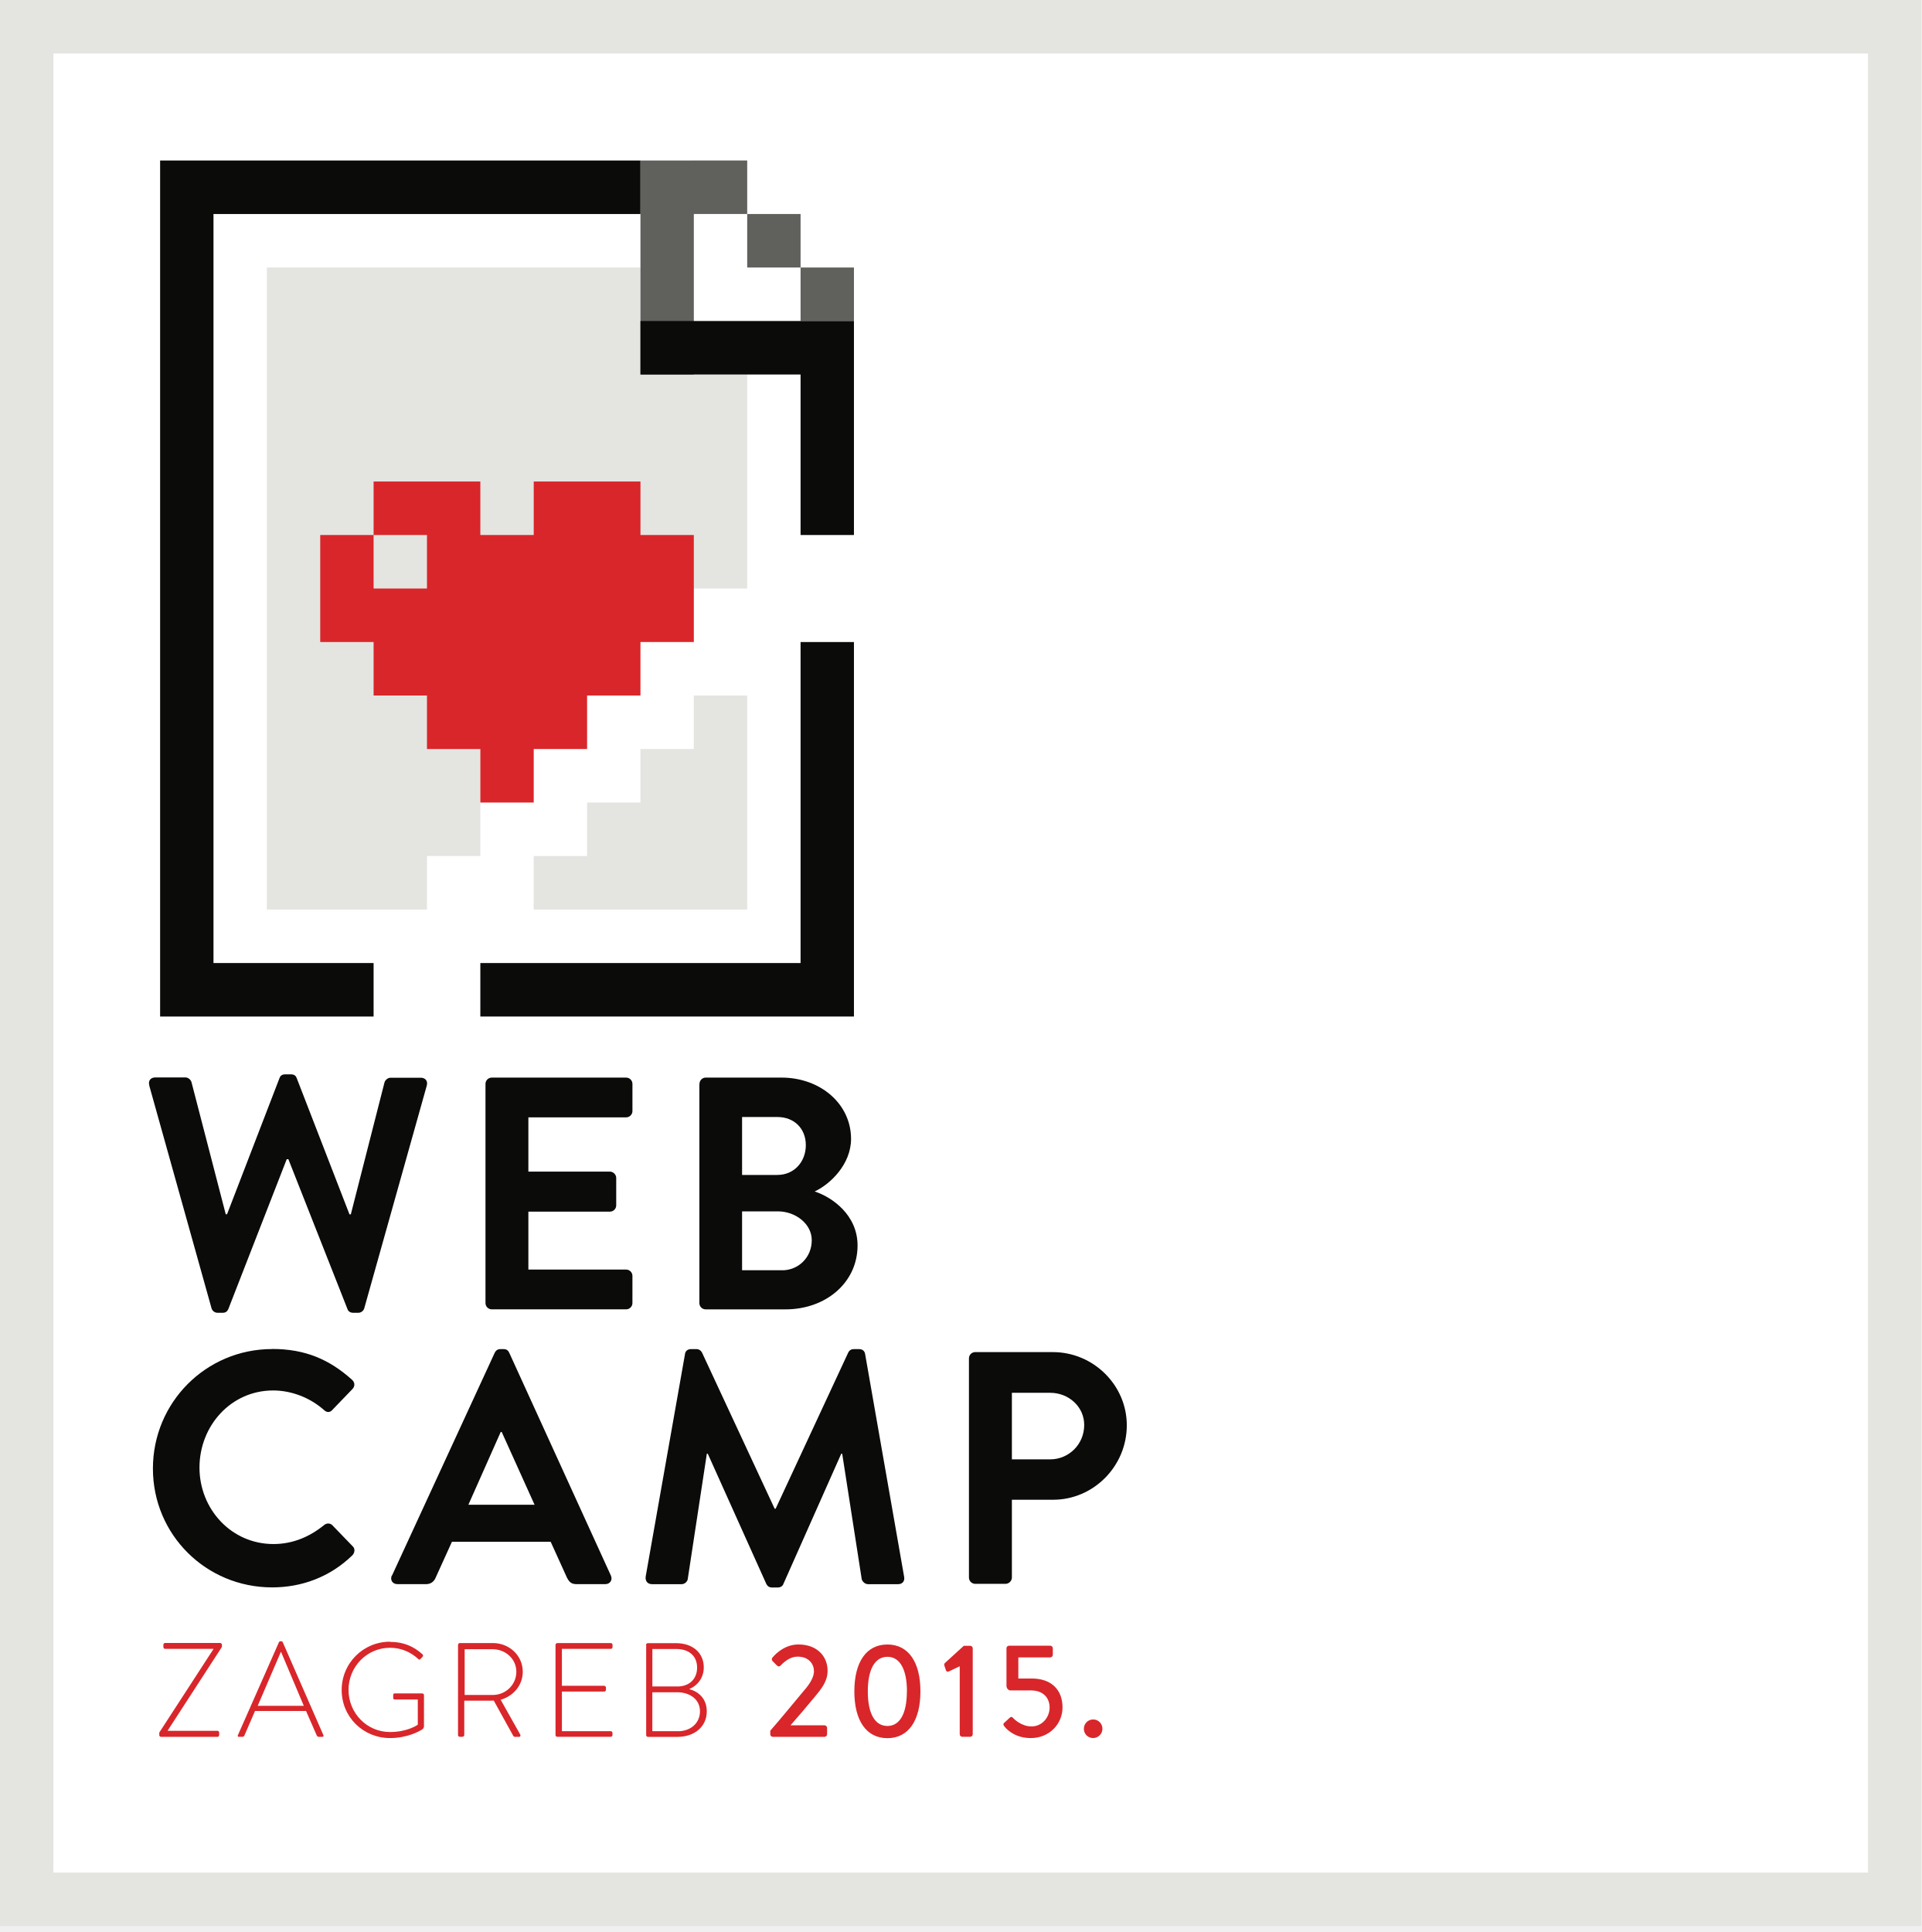
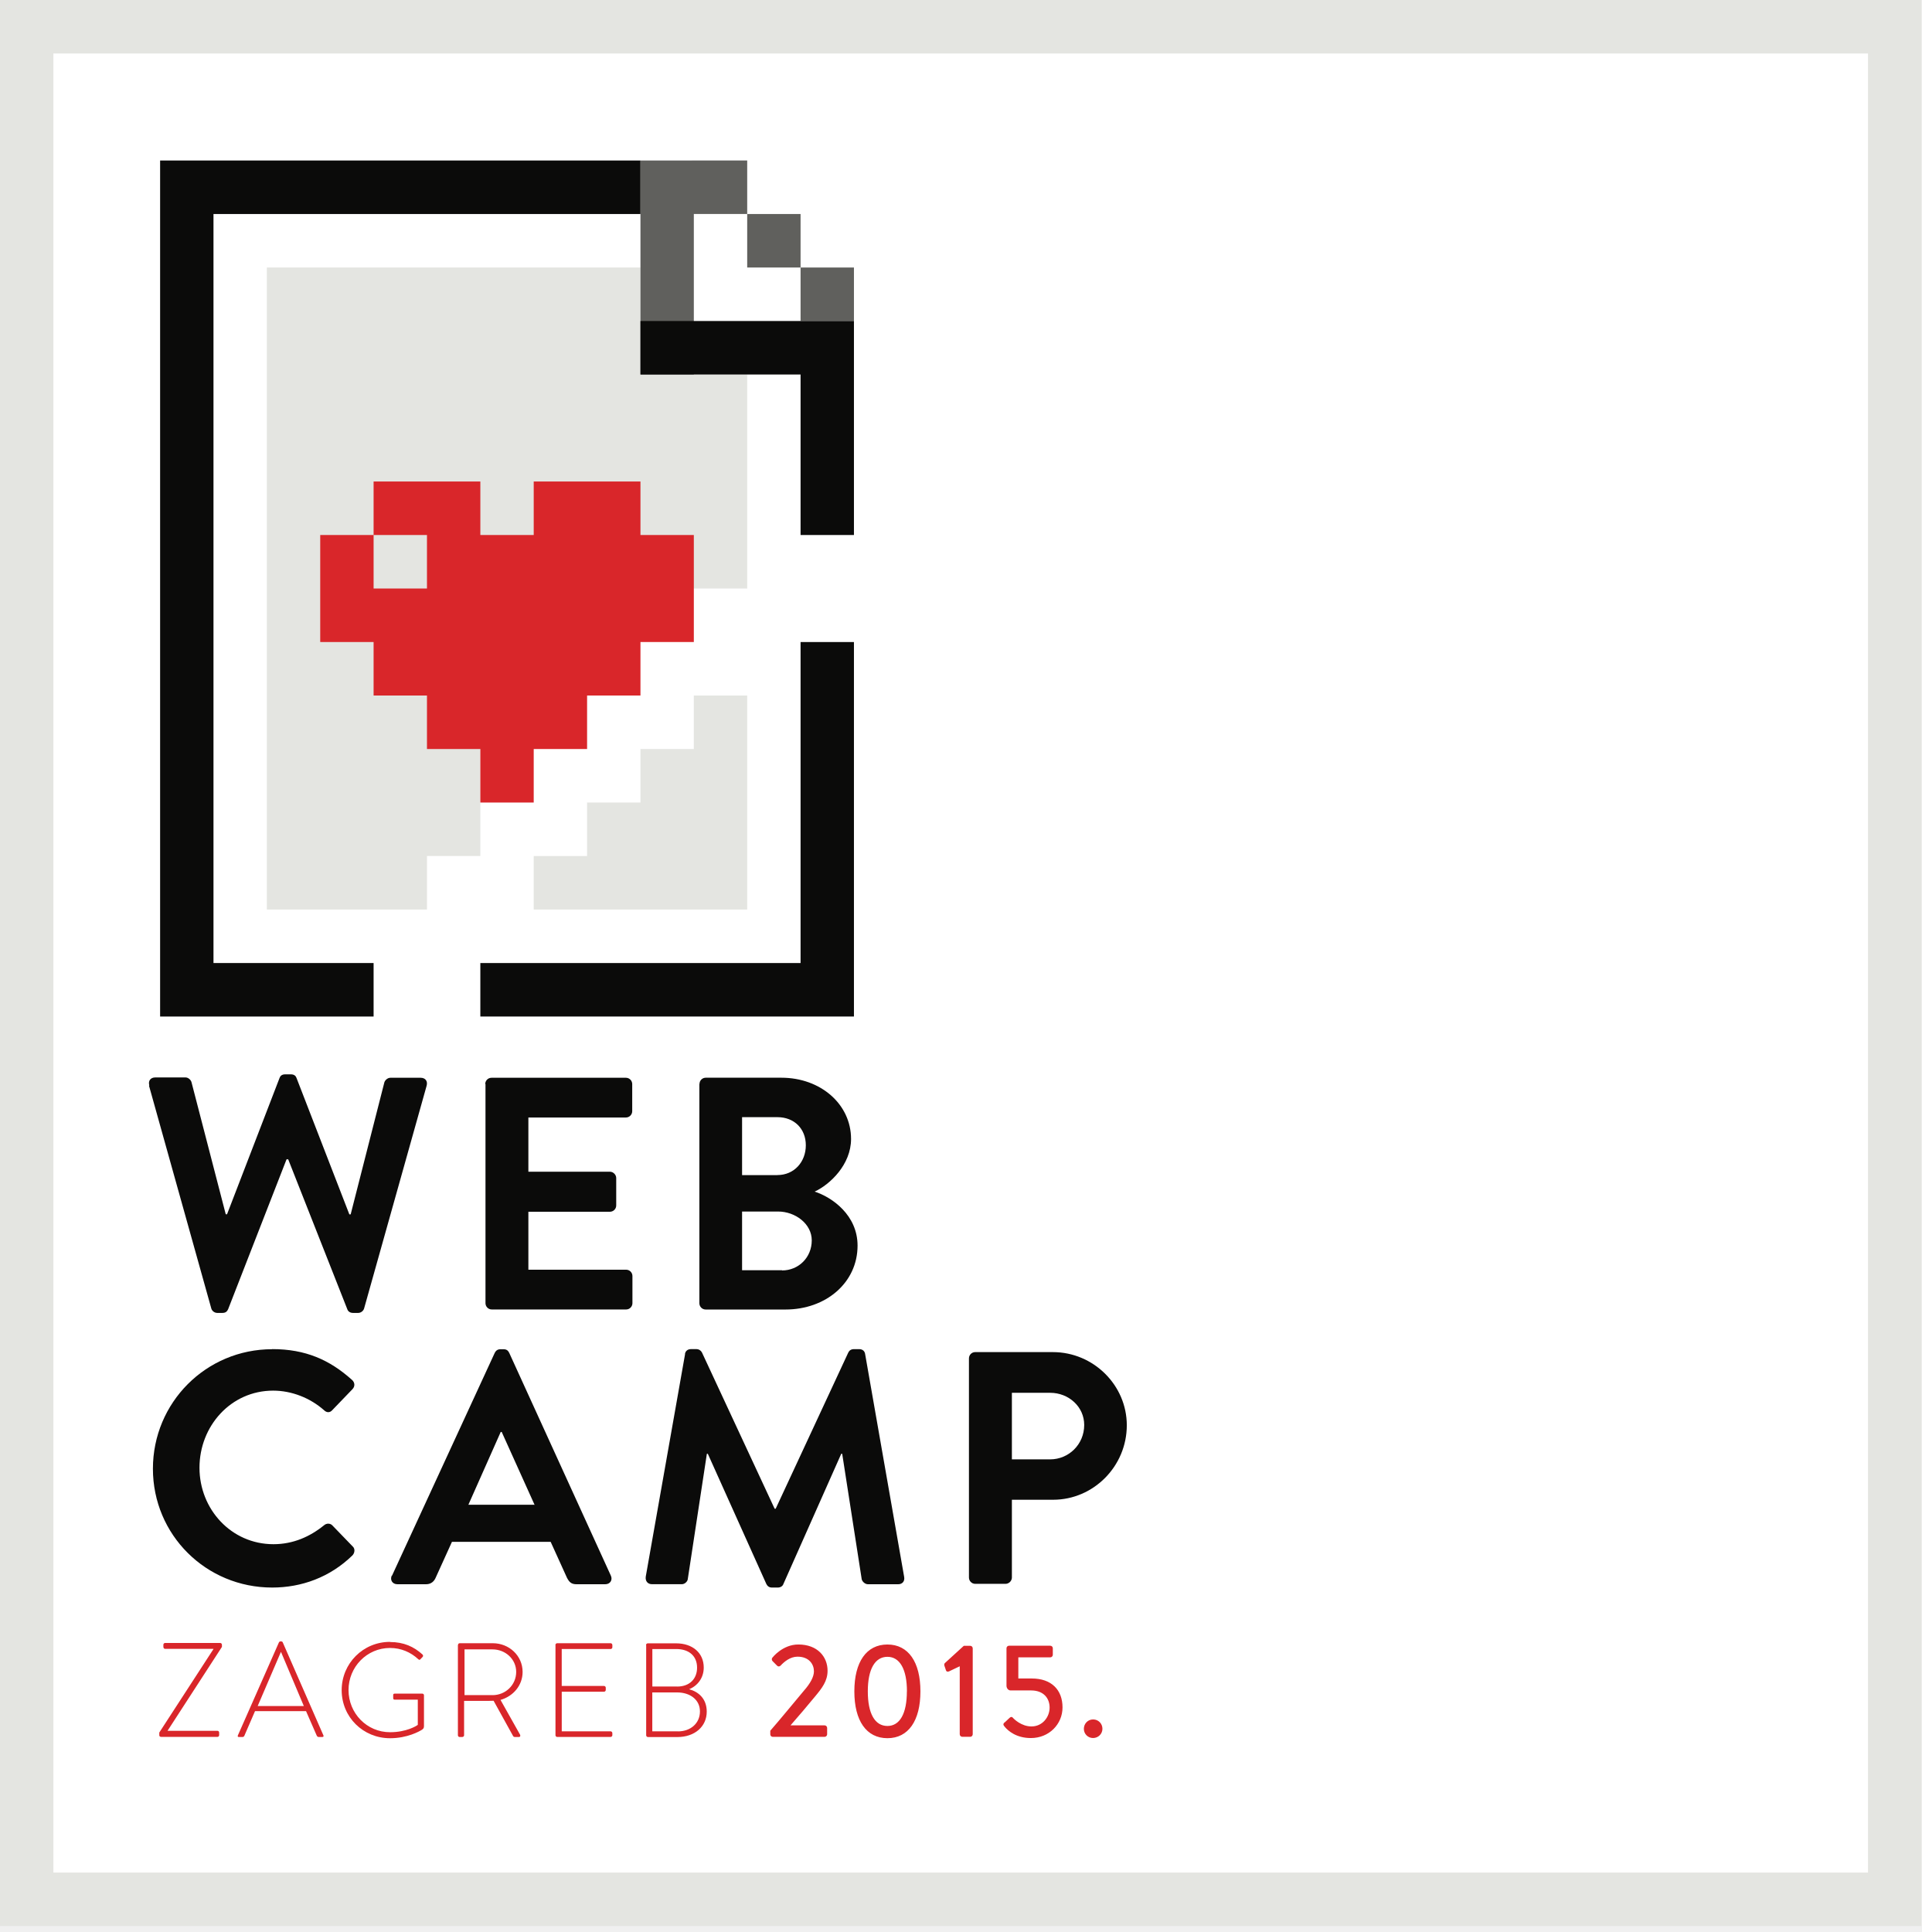
<svg xmlns="http://www.w3.org/2000/svg" width="180" height="181" viewBox="0 0 180 181">
  <g fill="none" fill-rule="evenodd">
    <path d="M0 0h180v180.443H0V0z" fill="#E4E5E1" />
    <path d="M5 5.012h170v170.42H5V5.01z" fill="#fff" />
-     <path d="M13.987 101.686c-.124-.435.124-.745.556-.745h2.846c.24 0 .49.22.55.44l3.21 12.38h.12l4.92-12.77c.06-.182.213-.34.522-.34h.557c.31 0 .462.158.524.34l4.95 12.78h.123l3.157-12.37c.064-.216.31-.433.56-.433h2.842c.43 0 .68.31.555.746l-5.85 20.84c-.06.248-.31.435-.555.435h-.49c-.28 0-.466-.154-.528-.34l-5.54-14.05h-.154l-5.475 14.05c-.09.186-.217.34-.527.34h-.49c-.247 0-.494-.186-.556-.433l-5.83-20.85m31.497-.16c0-.31.248-.59.588-.59h12.59c.34 0 .59.28.59.59v2.543c0 .31-.25.59-.59.59H49.5v5.084h7.642c.31 0 .587.28.587.59v2.57c0 .34-.28.59-.59.59H49.5v5.428h9.158c.34 0 .59.28.59.59v2.545c0 .31-.25.59-.59.59H46.07c-.34 0-.588-.28-.588-.59v-20.53m20.048-.002c0-.31.246-.59.587-.59h7.085c3.68 0 6.527 2.484 6.527 5.74 0 2.39-1.95 4.25-3.41 4.93 1.64.53 4.02 2.204 4.02 5.058 0 3.474-2.97 5.987-6.75 5.987h-7.48c-.34 0-.59-.28-.59-.59v-20.54zm7.3 8.53c1.578 0 2.662-1.24 2.662-2.79s-1.084-2.636-2.66-2.636H69.52v5.43h3.31zm.433 8.934c1.548 0 2.785-1.21 2.785-2.82 0-1.55-1.547-2.7-3.155-2.7H69.52V119h3.743zm-47.767 7.37c3.125 0 5.383 1 7.487 2.89.28.25.28.62.03.87l-1.886 1.958c-.217.25-.526.25-.774 0-1.3-1.146-3.032-1.83-4.765-1.83-3.96 0-6.9 3.32-6.9 7.228 0 3.875 2.97 7.16 6.93 7.16 1.858 0 3.435-.716 4.735-1.77.248-.22.588-.19.774 0l1.917 1.984c.248.217.186.62-.03.837-2.104 2.05-4.765 3.01-7.518 3.01-6.188 0-11.17-4.93-11.17-11.132 0-6.203 4.982-11.197 11.17-11.197m11.23 21.216l9.622-20.87c.093-.186.248-.34.525-.34h.31c.31 0 .434.16.526.345l9.52 20.87c.18.4-.06.804-.53.804h-2.69c-.47 0-.68-.187-.9-.62l-1.52-3.35h-9.25l-1.52 3.35c-.124.31-.4.62-.897.62h-2.69c-.464 0-.71-.405-.526-.807zm13.365-6.605L47 134.15h-.09l-3.03 6.823h6.217zm14.08-14.143c.03-.246.22-.464.56-.464h.5c.25 0 .43.13.53.313l6.81 14.64h.094l6.806-14.64c.094-.184.25-.31.527-.31h.496c.34 0 .523.22.554.466l3.65 20.84c.09.436-.16.715-.56.715h-2.82c-.28 0-.526-.243-.588-.46l-1.83-11.76h-.09l-5.416 12.19c-.06.186-.247.34-.526.34h-.557c-.276 0-.43-.154-.523-.34l-5.48-12.19h-.09l-1.79 11.755c-.03.216-.28.464-.558.464h-2.79c-.4 0-.65-.28-.59-.717l3.683-20.84" fill="#0B0B0A" />
+     <path d="M13.987 101.686c-.124-.435.124-.745.556-.745h2.846c.24 0 .49.22.55.44l3.21 12.38h.12l4.92-12.77c.06-.18.21-.34.52-.34h.55c.31 0 .46.16.52.34l4.95 12.78h.122l3.157-12.37c.066-.21.31-.43.56-.43h2.844c.43 0 .68.31.555.75l-5.85 20.84c-.06.25-.31.44-.558.44h-.49c-.28 0-.468-.152-.53-.34l-5.54-14.05h-.154l-5.476 14.05c-.09.188-.218.34-.528.34h-.49c-.25 0-.498-.184-.56-.43l-5.83-20.85m31.497-.16c0-.31.25-.59.59-.59h12.59c.34 0 .59.28.59.59v2.542c0 .31-.25.59-.59.59H49.5v5.08h7.642c.31 0 .587.28.587.59v2.57c0 .34-.28.59-.59.59H49.5v5.43h9.158c.34 0 .59.28.59.59v2.545c0 .31-.25.59-.59.59H46.07c-.34 0-.588-.28-.588-.59v-20.53m20.048-.002c0-.31.246-.59.587-.59h7.085c3.68 0 6.527 2.486 6.527 5.74 0 2.39-1.95 4.25-3.41 4.93 1.64.53 4.02 2.206 4.02 5.06 0 3.474-2.97 5.987-6.75 5.987h-7.48c-.34 0-.59-.28-.59-.59v-20.54zm7.3 8.53c1.578 0 2.662-1.24 2.662-2.79s-1.084-2.634-2.66-2.634H69.52v5.43h3.31zm.433 8.936c1.548 0 2.785-1.21 2.785-2.82 0-1.55-1.547-2.7-3.155-2.7H69.52v5.5h3.743zm-47.767 7.37c3.125 0 5.383 1 7.487 2.89.28.25.28.62.03.87l-1.886 1.96c-.217.25-.526.25-.774 0-1.3-1.147-3.032-1.83-4.765-1.83-3.96 0-6.9 3.32-6.9 7.227 0 3.875 2.97 7.16 6.93 7.16 1.858 0 3.435-.716 4.735-1.77.248-.22.588-.19.774 0l1.917 1.984c.248.217.186.62-.03.837-2.104 2.05-4.765 3.01-7.518 3.01-6.188 0-11.17-4.93-11.17-11.13 0-6.204 4.982-11.198 11.17-11.198m11.23 21.213l9.622-20.87c.093-.186.248-.34.525-.34h.31c.31 0 .434.16.526.345l9.52 20.87c.18.4-.06.8-.53.8h-2.69c-.47 0-.68-.184-.9-.62l-1.52-3.35h-9.25l-1.52 3.35c-.13.31-.4.62-.9.62h-2.69c-.47 0-.71-.402-.53-.804zM50.09 141L47 134.15h-.09l-3.03 6.823h6.217zm14.08-14.144c.03-.246.22-.464.56-.464h.5c.25 0 .43.13.53.313l6.81 14.64h.098l6.806-14.64c.095-.184.25-.31.528-.31h.497c.34 0 .52.22.55.466l3.65 20.84c.09.44-.16.72-.56.72h-2.82c-.28 0-.53-.24-.59-.46L78.9 136.2h-.09l-5.416 12.19c-.06.185-.248.34-.527.34h-.556c-.27 0-.43-.155-.52-.34l-5.48-12.19h-.09l-1.79 11.754c-.03.215-.28.463-.554.463h-2.79c-.4 0-.65-.28-.59-.715l3.682-20.84" fill="#0B0B0A" />
    <path d="M90.774 127.26c0-.31.248-.588.588-.588h7.27c3.806 0 6.93 3.1 6.93 6.854 0 3.846-3.124 6.978-6.898 6.978h-3.867v7.29c0 .31-.28.588-.59.588h-2.845c-.34 0-.588-.28-.588-.59v-20.53zm7.61 9.46c1.734 0 3.188-1.395 3.188-3.225 0-1.706-1.454-3.01-3.187-3.01h-3.588v6.235h3.588z" fill="#0B0B0A" />
-     <path d="M14.918 162.32l5.077-7.822v-.025h-4.527c-.087 0-.162-.075-.162-.188v-.2c0-.088.075-.164.162-.164h5.153c.1 0 .17.08.17.17v.2l-5.09 7.85v.01h4.67c.1 0 .16.08.16.17v.23c0 .09-.06.166-.16.166H15.1c-.1 0-.177-.062-.177-.15v-.225m7.362.224l3.85-8.722c.026-.05.09-.085.15-.085h.04c.06 0 .124.01.16.085l3.815 8.722c.024.074.024.15-.114.15h-.325c-.09 0-.15-.063-.18-.113l-1.01-2.31h-4.78l-1 2.308c-.02.05-.08.113-.17.113h-.35c-.09 0-.12-.05-.09-.15zm6.176-2.756l-2.13-5.05h-.02l-2.17 5.053h4.34zm8.09-5.99c1.26 0 2.22.43 3.03 1.167.06.06.08.16.01.225-.06.07-.14.15-.2.21-.07.09-.13.073-.21 0-.7-.65-1.61-1.05-2.64-1.05-2.17 0-3.89 1.78-3.89 3.943 0 2.17 1.71 3.95 3.89 3.95 1.53 0 2.48-.59 2.6-.69v-2.36H37c-.14 0-.164-.05-.164-.167v-.25c0-.1.025-.15.163-.15h2.56c.09 0 .16.074.16.15v2.907c0 .188-.08.25-.18.326-.23.15-1.367.8-3 .8-2.52 0-4.53-1.98-4.53-4.5 0-2.51 2.012-4.527 4.526-4.527m6.387.29c0-.09.06-.163.162-.163h3.1c1.522 0 2.79 1.16 2.79 2.69 0 1.266-.88 2.28-2.07 2.62l1.825 3.246c.06.1.03.228-.09.228h-.39c-.09 0-.14-.04-.176-.112l-1.817-3.283c-.162.01-.3.01-.462.01h-2.3v3.22c0 .086-.073.162-.2.162h-.223c-.087 0-.162-.075-.162-.162v-8.45zm3.237 4.7c1.2 0 2.214-.94 2.214-2.18 0-1.19-1.01-2.106-2.223-2.106h-2.62v4.285h2.64zm5.888-4.7c0-.09.08-.163.165-.163h5.012c.09 0 .16.08.16.17v.214c0 .087-.075.16-.163.16h-4.58v3.46h3.96c.09 0 .165.077.165.165v.21c0 .09-.076.166-.164.166h-3.96v3.71h4.576c.085 0 .16.078.16.165v.2c0 .086-.076.16-.164.16h-5.01c-.087 0-.162-.074-.162-.16v-8.45m8.48 0c0-.083.078-.16.16-.16h2.66c1.54 0 2.59.896 2.59 2.27 0 .99-.6 1.72-1.37 2.03.886.24 1.65.89 1.65 2.1 0 1.4-1.126 2.38-2.75 2.38H60.7c-.09 0-.164-.078-.164-.165v-8.45zm2.99 8.09c1.214 0 2.064-.78 2.064-1.87 0-1.118-.95-1.78-2.134-1.78h-2.33v3.645h2.41zM63.44 158c1.18 0 1.866-.74 1.866-1.768 0-1.09-.75-1.745-1.95-1.745h-2.24v3.51h2.327zm8.714 4.15c.925-1.053 2.225-2.645 3.15-3.748.626-.704.95-1.33.95-1.83 0-.64-.437-1.37-1.537-1.37-.69 0-1.25.477-1.59.84-.1.1-.24.1-.33 0l-.422-.425c-.074-.074-.1-.225-.01-.325 0 0 .94-1.23 2.43-1.23 1.785 0 2.736 1.14 2.736 2.458 0 .968-.522 1.63-1.2 2.447-.66.8-1.535 1.83-2.273 2.67h3.19c.123 0 .236.11.236.24v.6c0 .125-.114.238-.24.238H72.4c-.137 0-.237-.11-.237-.235v-.33m7.875-3.697c0-2.746 1.125-4.388 3.1-4.388 1.964 0 3.09 1.644 3.09 4.39s-1.126 4.386-3.09 4.386c-1.975 0-3.1-1.64-3.1-4.38zm4.927 0c0-2.057-.663-3.235-1.826-3.235-1.18 0-1.84 1.18-1.84 3.235 0 2.08.66 3.245 1.84 3.245 1.16 0 1.82-1.163 1.82-3.244zm4.938-2.345l-1 .477c-.113.05-.24.025-.276-.087l-.15-.44c-.038-.1-.013-.2.038-.25l1.775-1.62h.613c.125 0 .225.11.225.24v8.042c0 .125-.1.24-.225.24h-.762c-.13 0-.23-.115-.23-.24v-6.37m4.21 5.267c.17-.14.3-.3.47-.44.1-.09.2-.114.3 0 .09.112.79.813 1.74.813 1.03 0 1.7-.877 1.7-1.767 0-.876-.57-1.603-1.732-1.603h-1.92c-.25 0-.39-.24-.39-.44v-3.51c0-.128.1-.24.24-.24h3.862c.14 0 .24.112.24.24v.612c0 .122-.1.24-.24.24H95.4v1.98h1.264c1.838 0 2.876 1.062 2.876 2.71 0 1.562-1.25 2.87-2.964 2.87-1.362 0-2.125-.67-2.437-1.04-.17-.19-.18-.28-.03-.43m8.3-.275c.49 0 .87.39.87.877 0 .478-.39.866-.88.866-.477 0-.86-.385-.86-.86 0-.49.383-.88.86-.88" fill="#D9262A" />
+     <path d="M14.918 162.32l5.077-7.822v-.025h-4.527c-.087 0-.162-.075-.162-.188v-.2c0-.088.075-.164.162-.164h5.153c.1 0 .17.08.17.17v.2l-5.09 7.85v.01h4.67c.1 0 .16.08.16.17v.23c0 .09-.06.17-.16.17H15.1c-.1 0-.177-.06-.177-.15v-.22m7.362.23l3.85-8.723c.026-.05.09-.084.15-.084h.04c.06 0 .124.01.16.085l3.815 8.723c.024.073.024.15-.114.15h-.325c-.09 0-.15-.064-.18-.114l-1.01-2.31h-4.78l-1 2.31c-.02.05-.08.114-.17.114h-.35c-.09 0-.12-.05-.09-.15zm6.176-2.757l-2.13-5.05h-.02l-2.17 5.054h4.34zm8.09-5.99c1.26 0 2.22.43 3.03 1.168.06.06.08.16.01.228-.06.07-.14.15-.2.21-.07.09-.13.073-.21 0-.7-.65-1.61-1.05-2.64-1.05-2.17 0-3.89 1.78-3.89 3.943 0 2.17 1.71 3.95 3.89 3.95 1.53 0 2.48-.59 2.6-.69v-2.36H37c-.14 0-.164-.05-.164-.167v-.25c0-.1.025-.15.163-.15h2.56c.09 0 .16.072.16.15v2.905c0 .187-.08.25-.18.325-.23.15-1.37.8-3 .8-2.52 0-4.53-1.98-4.53-4.5 0-2.51 2.01-4.526 4.52-4.526m6.38.29c0-.09.06-.164.16-.164h3.1c1.52 0 2.79 1.16 2.79 2.69 0 1.265-.88 2.28-2.07 2.62l1.825 3.245c.06.1.03.23-.09.23h-.39c-.09 0-.14-.04-.177-.112l-1.815-3.282c-.164.01-.3.01-.464.01h-2.3v3.22c0 .09-.07.166-.2.166h-.22c-.09 0-.16-.078-.16-.165v-8.45zm3.236 4.7c1.2 0 2.213-.94 2.213-2.18 0-1.19-1.01-2.107-2.22-2.107h-2.62v4.286h2.64zm5.887-4.7c0-.09.08-.164.165-.164h5.01c.09 0 .16.08.16.17v.213c0 .087-.075.16-.163.16h-4.58v3.46h3.96c.09 0 .166.077.166.165v.21c0 .09-.076.166-.164.166h-3.96v3.71h4.58c.082 0 .16.08.16.166v.2c0 .085-.08.16-.167.16h-5c-.087 0-.16-.075-.16-.16v-8.45m8.48 0c0-.08.08-.16.16-.16h2.66c1.54 0 2.59.895 2.59 2.27 0 .99-.6 1.72-1.37 2.03.886.24 1.65.89 1.65 2.1 0 1.4-1.126 2.38-2.75 2.38H60.7c-.09 0-.164-.08-.164-.166v-8.45zm2.99 8.09c1.214 0 2.064-.78 2.064-1.87 0-1.12-.95-1.78-2.134-1.78h-2.33v3.644h2.41zm-.07-4.2c1.18 0 1.865-.74 1.865-1.77 0-1.09-.75-1.746-1.95-1.746h-2.24v3.51h2.327zm8.713 4.15c.925-1.056 2.225-2.65 3.15-3.75.626-.705.95-1.33.95-1.83 0-.64-.437-1.37-1.537-1.37-.69 0-1.25.476-1.59.84-.1.1-.24.1-.33 0l-.422-.426c-.074-.074-.1-.225-.01-.325 0 0 .94-1.23 2.43-1.23 1.785 0 2.736 1.14 2.736 2.46 0 .966-.52 1.63-1.2 2.445-.66.8-1.53 1.83-2.27 2.67h3.19c.13 0 .24.11.24.24v.6c0 .125-.11.238-.24.238H72.4c-.137 0-.237-.11-.237-.234v-.33m7.875-3.7c0-2.746 1.125-4.388 3.1-4.388 1.964 0 3.09 1.645 3.09 4.39s-1.126 4.387-3.09 4.387c-1.975 0-3.1-1.64-3.1-4.38zm4.927 0c0-2.057-.663-3.235-1.826-3.235-1.18 0-1.84 1.18-1.84 3.235 0 2.08.66 3.244 1.84 3.244 1.16 0 1.82-1.163 1.82-3.244zm4.938-2.345l-1 .477c-.113.05-.24.026-.276-.086l-.15-.44c-.038-.1-.013-.2.038-.25l1.775-1.62h.613c.125 0 .225.11.225.24v8.042c0 .124-.1.24-.225.24h-.762c-.13 0-.23-.116-.23-.24v-6.37m4.21 5.266c.17-.14.3-.3.47-.44.1-.09.2-.113.3 0 .09.113.79.814 1.74.814 1.03 0 1.7-.878 1.7-1.768 0-.877-.57-1.604-1.73-1.604h-1.92c-.25 0-.39-.24-.39-.44v-3.51c0-.13.1-.24.24-.24h3.86c.14 0 .24.11.24.24v.61c0 .123-.1.24-.24.24H95.4v1.98h1.264c1.838 0 2.876 1.063 2.876 2.71 0 1.563-1.25 2.87-2.964 2.87-1.362 0-2.125-.67-2.437-1.04-.17-.19-.18-.28-.03-.43m8.3-.274c.49 0 .87.39.87.876 0 .477-.39.865-.88.865-.48 0-.86-.385-.86-.86 0-.49.38-.88.86-.88" fill="#D9262A" />
    <path d="M60 35.086V25.062H25V85.21h15v-5.013h5V70.172h5V65.16l9.808-10.025H70v-20.05H60" fill="#E4E5E1" />
    <path d="M75 25.062h5v5.012h-5v-5.012zm-5-5.012h5v5.012h-5V20.05zm-5.192-5.013H60v20.05h5v-15.04h5v-5.012h-5.192" fill="#60605D" />
    <path d="M20 20.05h40v-5.013H15v80.197h20v-5.012H20V20.05m54.808 10.024H60v5.012h15v15.037h5v-20.05h-5.192M75 90.223H45v5.01h35V60.15h-5v30.074" fill="#0B0B0A" />
    <path d="M35 50.123h5v5.012h-5v-5.012zM65 65.16v5.012h-5v5.013h-5v5.012h-5v5.012h20V65.16h-5" fill="#E4E5E1" />
    <path d="M60 50.123V45.11H50v5.013h-5V45.11H35v5.013h5v5.012h-5v-5.012h-5v10.025h5v5.012h5v5.012h5v5.013h5v-5.013h5V65.16h5v-5.012h5V50.123h-5" fill="#D9262A" />
  </g>
</svg>
